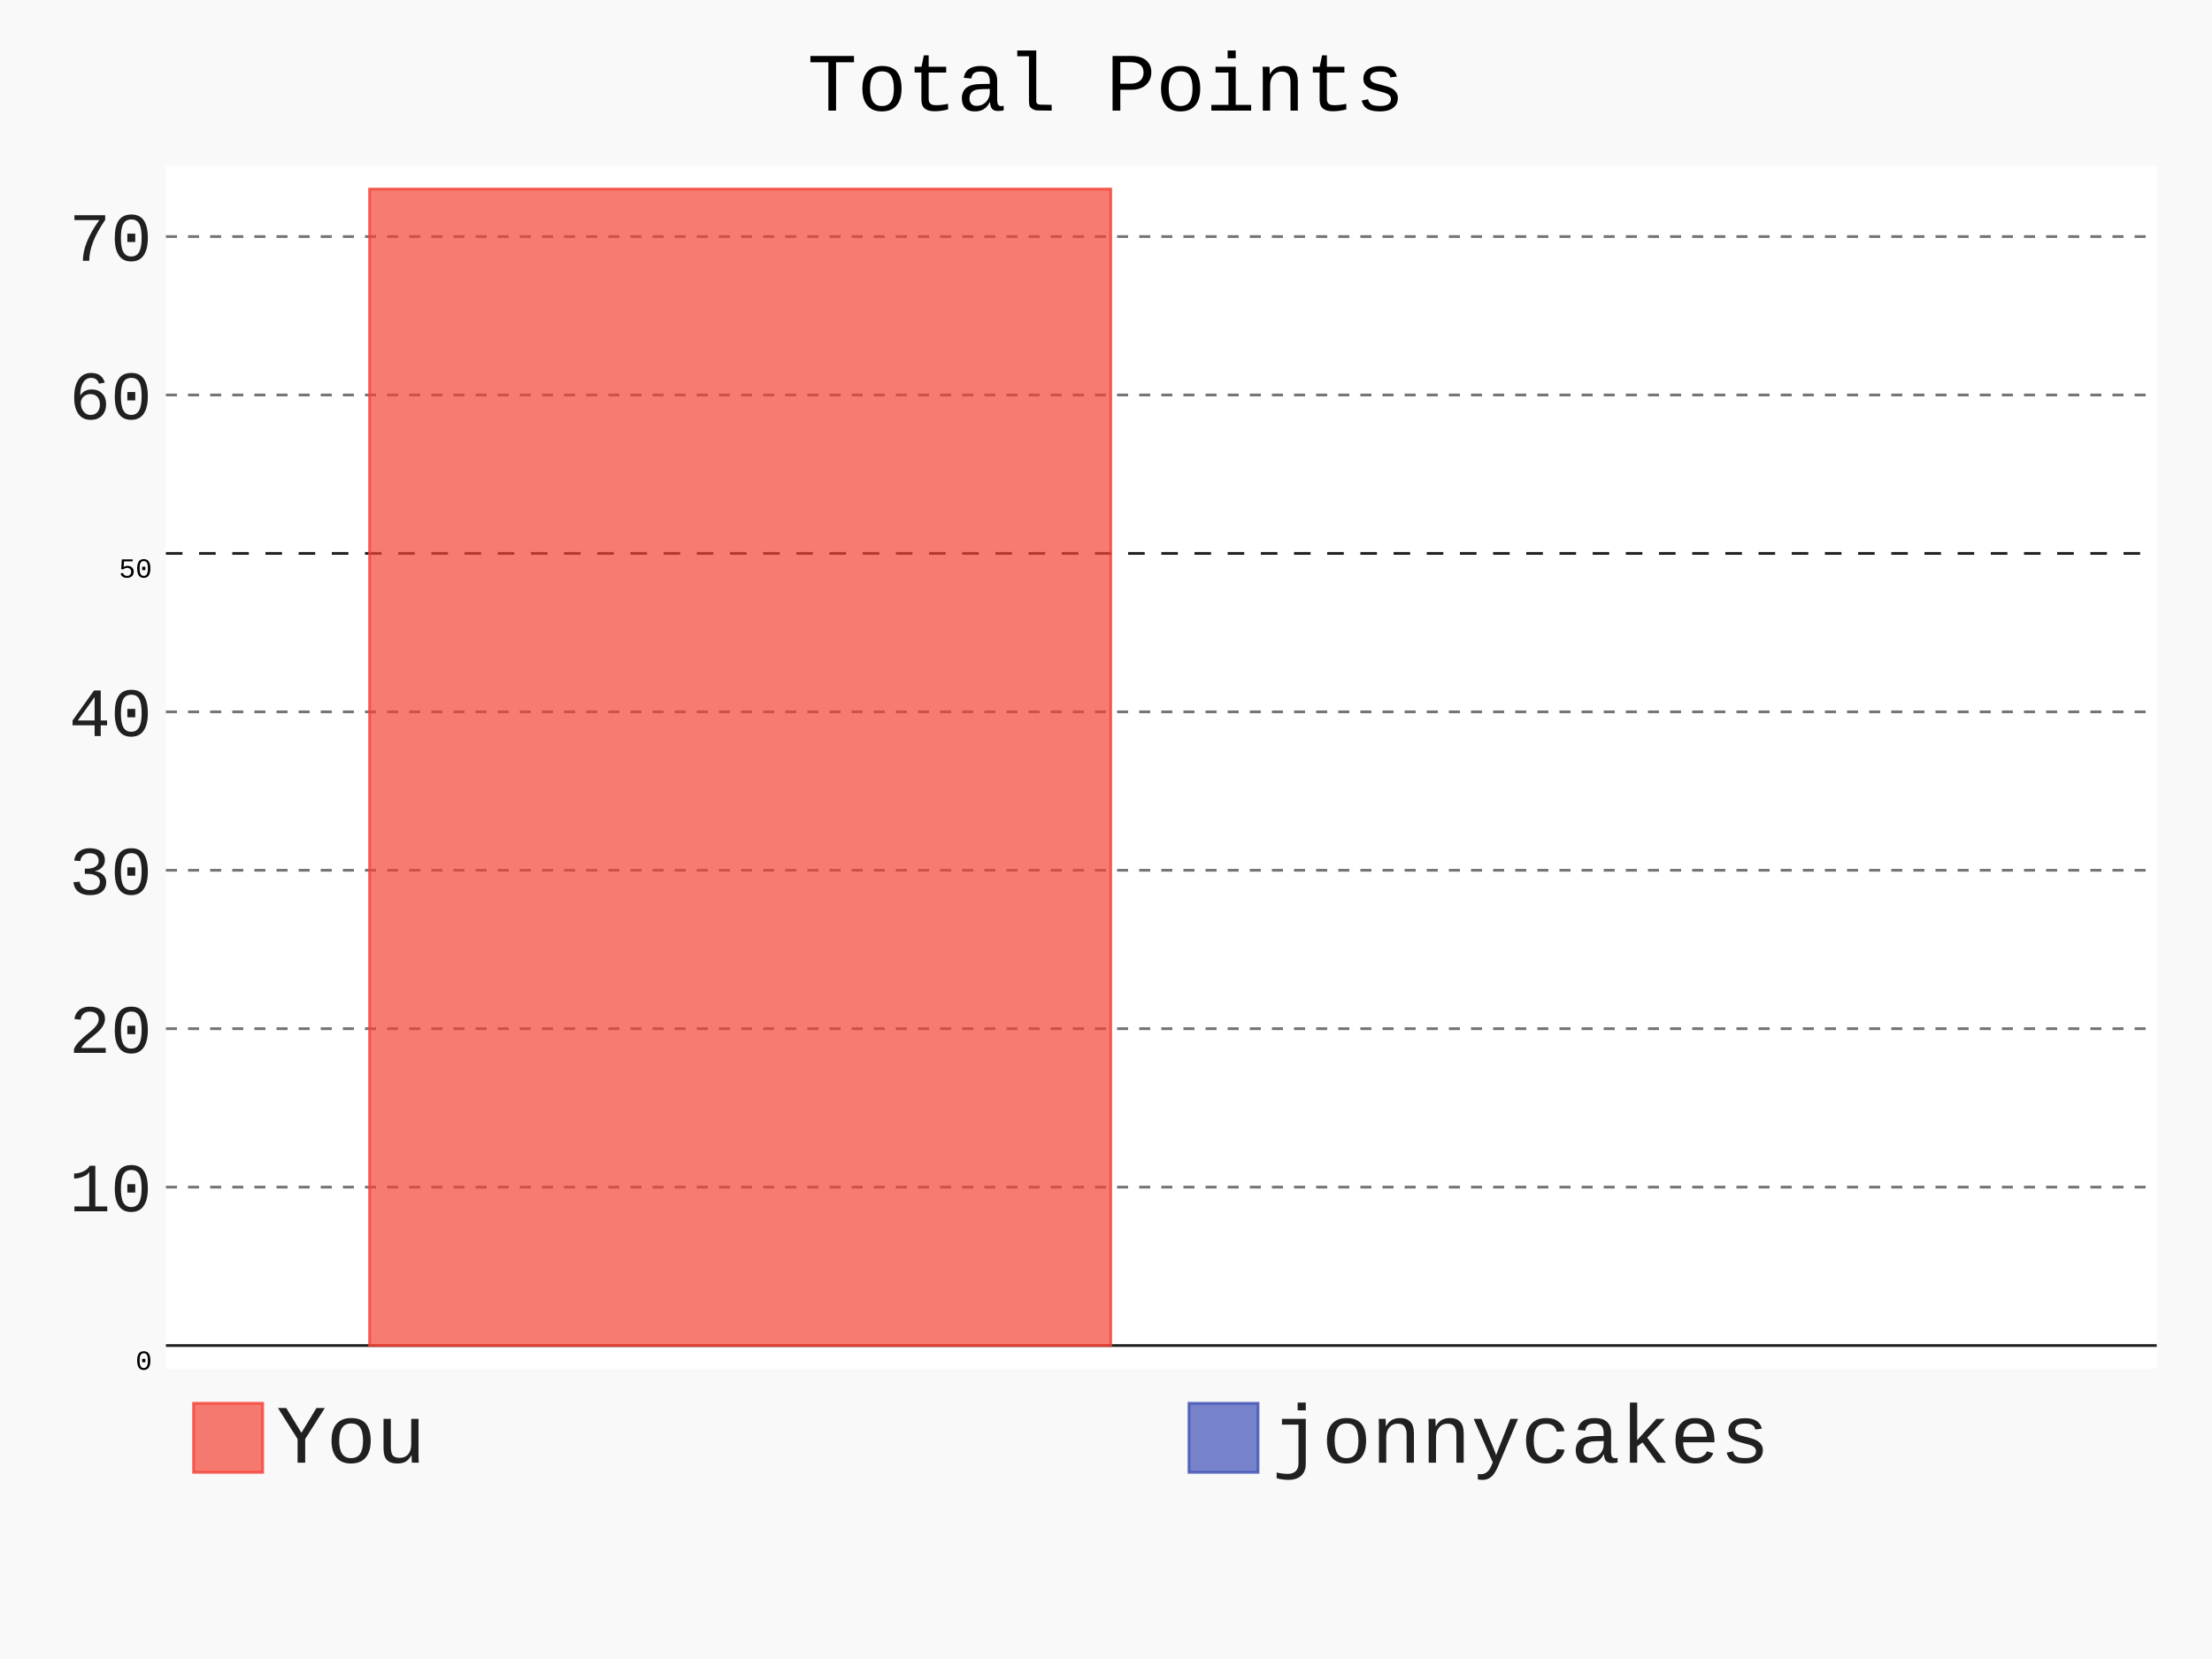
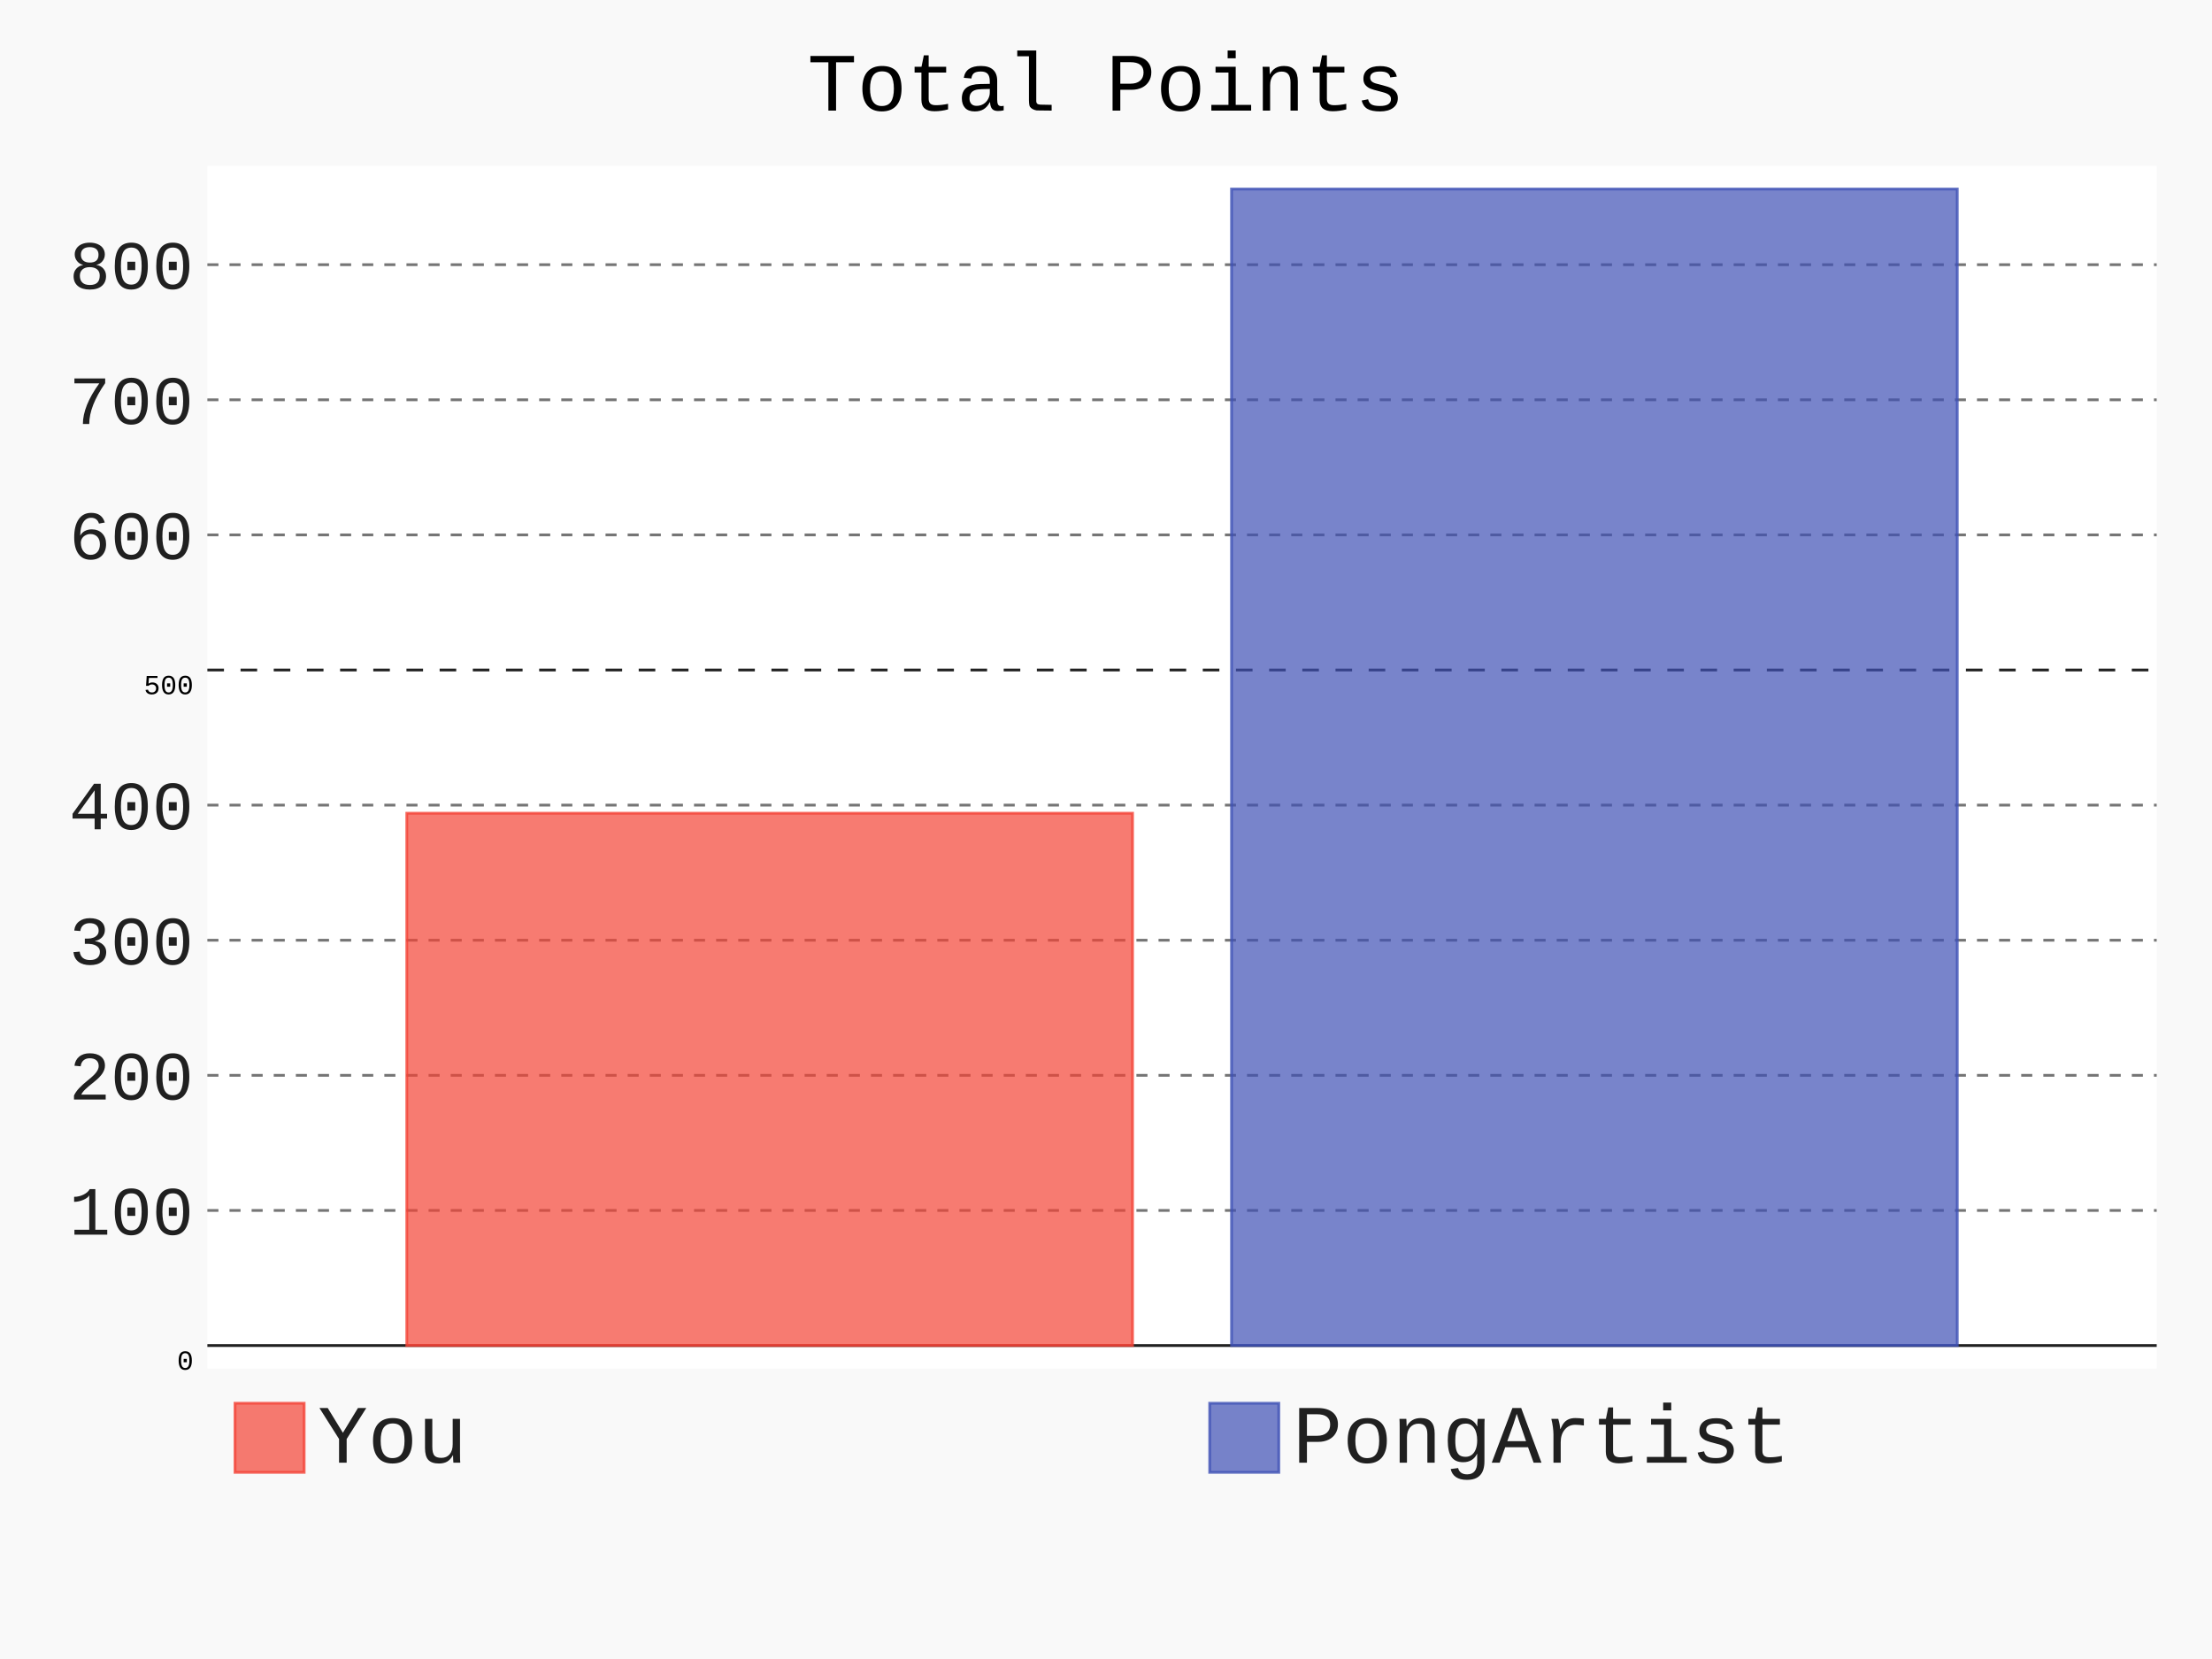
- <svg xmlns="http://www.w3.org/2000/svg" class="pygal-chart" id="chart-3b7dfda9-7ef5-42ba-ba95-50fb014be3fe" viewBox="0 0 800 600">
+ <svg xmlns="http://www.w3.org/2000/svg" class="pygal-chart" id="chart-a684c2ec-e7c8-4224-b3d2-ac9440ab75fc" viewBox="0 0 800 600">
  <defs>
-     <style type="text/css">#chart-3b7dfda9-7ef5-42ba-ba95-50fb014be3fe{-webkit-user-select:none;-webkit-font-smoothing:antialiased;font-family:Consolas,"Liberation Mono",Menlo,Courier,monospace}#chart-3b7dfda9-7ef5-42ba-ba95-50fb014be3fe .title{font-family:Consolas,"Liberation Mono",Menlo,Courier,monospace;font-size:30px}#chart-3b7dfda9-7ef5-42ba-ba95-50fb014be3fe .legends .legend text{font-family:Consolas,"Liberation Mono",Menlo,Courier,monospace;font-size:30px}#chart-3b7dfda9-7ef5-42ba-ba95-50fb014be3fe .axis text{font-family:Consolas,"Liberation Mono",Menlo,Courier,monospace;font-size:25px}#chart-3b7dfda9-7ef5-42ba-ba95-50fb014be3fe .axis text.major{font-family:Consolas,"Liberation Mono",Menlo,Courier,monospace;font-size:10px}#chart-3b7dfda9-7ef5-42ba-ba95-50fb014be3fe .text-overlay text.value{font-family:Consolas,"Liberation Mono",Menlo,Courier,monospace;font-size:16px}#chart-3b7dfda9-7ef5-42ba-ba95-50fb014be3fe .text-overlay text.label{font-family:Consolas,"Liberation Mono",Menlo,Courier,monospace;font-size:10px}#chart-3b7dfda9-7ef5-42ba-ba95-50fb014be3fe .tooltip{font-family:Consolas,"Liberation Mono",Menlo,Courier,monospace;font-size:30px}#chart-3b7dfda9-7ef5-42ba-ba95-50fb014be3fe text.no_data{font-family:Consolas,"Liberation Mono",Menlo,Courier,monospace;font-size:64px}
- #chart-3b7dfda9-7ef5-42ba-ba95-50fb014be3fe{background-color:rgba(249,249,249,1)}#chart-3b7dfda9-7ef5-42ba-ba95-50fb014be3fe path,#chart-3b7dfda9-7ef5-42ba-ba95-50fb014be3fe line,#chart-3b7dfda9-7ef5-42ba-ba95-50fb014be3fe rect,#chart-3b7dfda9-7ef5-42ba-ba95-50fb014be3fe circle{-webkit-transition:150ms;-moz-transition:150ms;transition:150ms}#chart-3b7dfda9-7ef5-42ba-ba95-50fb014be3fe .graph &gt; .background{fill:rgba(249,249,249,1)}#chart-3b7dfda9-7ef5-42ba-ba95-50fb014be3fe .plot &gt; .background{fill:rgba(255,255,255,1)}#chart-3b7dfda9-7ef5-42ba-ba95-50fb014be3fe .graph{fill:rgba(0,0,0,.87)}#chart-3b7dfda9-7ef5-42ba-ba95-50fb014be3fe text.no_data{fill:rgba(0,0,0,1)}#chart-3b7dfda9-7ef5-42ba-ba95-50fb014be3fe .title{fill:rgba(0,0,0,1)}#chart-3b7dfda9-7ef5-42ba-ba95-50fb014be3fe .legends .legend text{fill:rgba(0,0,0,.87)}#chart-3b7dfda9-7ef5-42ba-ba95-50fb014be3fe .legends .legend:hover text{fill:rgba(0,0,0,1)}#chart-3b7dfda9-7ef5-42ba-ba95-50fb014be3fe .axis .line{stroke:rgba(0,0,0,1)}#chart-3b7dfda9-7ef5-42ba-ba95-50fb014be3fe .axis .guide.line{stroke:rgba(0,0,0,.54)}#chart-3b7dfda9-7ef5-42ba-ba95-50fb014be3fe .axis .major.line{stroke:rgba(0,0,0,.87)}#chart-3b7dfda9-7ef5-42ba-ba95-50fb014be3fe .axis text.major{fill:rgba(0,0,0,1)}#chart-3b7dfda9-7ef5-42ba-ba95-50fb014be3fe .axis.y .guides:hover .guide.line,#chart-3b7dfda9-7ef5-42ba-ba95-50fb014be3fe .line-graph .axis.x .guides:hover .guide.line,#chart-3b7dfda9-7ef5-42ba-ba95-50fb014be3fe .stackedline-graph .axis.x .guides:hover .guide.line,#chart-3b7dfda9-7ef5-42ba-ba95-50fb014be3fe .xy-graph .axis.x .guides:hover .guide.line{stroke:rgba(0,0,0,1)}#chart-3b7dfda9-7ef5-42ba-ba95-50fb014be3fe .axis .guides:hover text{fill:rgba(0,0,0,1)}#chart-3b7dfda9-7ef5-42ba-ba95-50fb014be3fe .reactive{fill-opacity:.7;stroke-opacity:.8}#chart-3b7dfda9-7ef5-42ba-ba95-50fb014be3fe .ci{stroke:rgba(0,0,0,.87)}#chart-3b7dfda9-7ef5-42ba-ba95-50fb014be3fe .reactive.active,#chart-3b7dfda9-7ef5-42ba-ba95-50fb014be3fe .active .reactive{fill-opacity:.8;stroke-opacity:.9;stroke-width:4}#chart-3b7dfda9-7ef5-42ba-ba95-50fb014be3fe .ci .reactive.active{stroke-width:1.5}#chart-3b7dfda9-7ef5-42ba-ba95-50fb014be3fe .series text{fill:rgba(0,0,0,1)}#chart-3b7dfda9-7ef5-42ba-ba95-50fb014be3fe .tooltip rect{fill:rgba(255,255,255,1);stroke:rgba(0,0,0,1);-webkit-transition:opacity 150ms;-moz-transition:opacity 150ms;transition:opacity 150ms}#chart-3b7dfda9-7ef5-42ba-ba95-50fb014be3fe .tooltip .label{fill:rgba(0,0,0,.87)}#chart-3b7dfda9-7ef5-42ba-ba95-50fb014be3fe .tooltip .label{fill:rgba(0,0,0,.87)}#chart-3b7dfda9-7ef5-42ba-ba95-50fb014be3fe .tooltip .legend{font-size:.8em;fill:rgba(0,0,0,.54)}#chart-3b7dfda9-7ef5-42ba-ba95-50fb014be3fe .tooltip .x_label{font-size:.6em;fill:rgba(0,0,0,1)}#chart-3b7dfda9-7ef5-42ba-ba95-50fb014be3fe .tooltip .xlink{font-size:.5em;text-decoration:underline}#chart-3b7dfda9-7ef5-42ba-ba95-50fb014be3fe .tooltip .value{font-size:1.5em}#chart-3b7dfda9-7ef5-42ba-ba95-50fb014be3fe .bound{font-size:.5em}#chart-3b7dfda9-7ef5-42ba-ba95-50fb014be3fe .max-value{font-size:.75em;fill:rgba(0,0,0,.54)}#chart-3b7dfda9-7ef5-42ba-ba95-50fb014be3fe .map-element{fill:rgba(255,255,255,1);stroke:rgba(0,0,0,.54) !important}#chart-3b7dfda9-7ef5-42ba-ba95-50fb014be3fe .map-element .reactive{fill-opacity:inherit;stroke-opacity:inherit}#chart-3b7dfda9-7ef5-42ba-ba95-50fb014be3fe .color-0,#chart-3b7dfda9-7ef5-42ba-ba95-50fb014be3fe .color-0 a:visited{stroke:#F44336;fill:#F44336}#chart-3b7dfda9-7ef5-42ba-ba95-50fb014be3fe .color-1,#chart-3b7dfda9-7ef5-42ba-ba95-50fb014be3fe .color-1 a:visited{stroke:#3F51B5;fill:#3F51B5}#chart-3b7dfda9-7ef5-42ba-ba95-50fb014be3fe .text-overlay .color-0 text{fill:black}#chart-3b7dfda9-7ef5-42ba-ba95-50fb014be3fe .text-overlay .color-1 text{fill:black}
- #chart-3b7dfda9-7ef5-42ba-ba95-50fb014be3fe text.no_data{text-anchor:middle}#chart-3b7dfda9-7ef5-42ba-ba95-50fb014be3fe .guide.line{fill:none}#chart-3b7dfda9-7ef5-42ba-ba95-50fb014be3fe .centered{text-anchor:middle}#chart-3b7dfda9-7ef5-42ba-ba95-50fb014be3fe .title{text-anchor:middle}#chart-3b7dfda9-7ef5-42ba-ba95-50fb014be3fe .legends .legend text{fill-opacity:1}#chart-3b7dfda9-7ef5-42ba-ba95-50fb014be3fe .axis.x text{text-anchor:middle}#chart-3b7dfda9-7ef5-42ba-ba95-50fb014be3fe .axis.x:not(.web) text[transform]{text-anchor:start}#chart-3b7dfda9-7ef5-42ba-ba95-50fb014be3fe .axis.x:not(.web) text[transform].backwards{text-anchor:end}#chart-3b7dfda9-7ef5-42ba-ba95-50fb014be3fe .axis.y text{text-anchor:end}#chart-3b7dfda9-7ef5-42ba-ba95-50fb014be3fe .axis.y text[transform].backwards{text-anchor:start}#chart-3b7dfda9-7ef5-42ba-ba95-50fb014be3fe .axis.y2 text{text-anchor:start}#chart-3b7dfda9-7ef5-42ba-ba95-50fb014be3fe .axis.y2 text[transform].backwards{text-anchor:end}#chart-3b7dfda9-7ef5-42ba-ba95-50fb014be3fe .axis .guide.line{stroke-dasharray:4,4}#chart-3b7dfda9-7ef5-42ba-ba95-50fb014be3fe .axis .major.guide.line{stroke-dasharray:6,6}#chart-3b7dfda9-7ef5-42ba-ba95-50fb014be3fe .horizontal .axis.y .guide.line,#chart-3b7dfda9-7ef5-42ba-ba95-50fb014be3fe .horizontal .axis.y2 .guide.line,#chart-3b7dfda9-7ef5-42ba-ba95-50fb014be3fe .vertical .axis.x .guide.line{opacity:0}#chart-3b7dfda9-7ef5-42ba-ba95-50fb014be3fe .horizontal .axis.always_show .guide.line,#chart-3b7dfda9-7ef5-42ba-ba95-50fb014be3fe .vertical .axis.always_show .guide.line{opacity:1 !important}#chart-3b7dfda9-7ef5-42ba-ba95-50fb014be3fe .axis.y .guides:hover .guide.line,#chart-3b7dfda9-7ef5-42ba-ba95-50fb014be3fe .axis.y2 .guides:hover .guide.line,#chart-3b7dfda9-7ef5-42ba-ba95-50fb014be3fe .axis.x .guides:hover .guide.line{opacity:1}#chart-3b7dfda9-7ef5-42ba-ba95-50fb014be3fe .axis .guides:hover text{opacity:1}#chart-3b7dfda9-7ef5-42ba-ba95-50fb014be3fe .nofill{fill:none}#chart-3b7dfda9-7ef5-42ba-ba95-50fb014be3fe .subtle-fill{fill-opacity:.2}#chart-3b7dfda9-7ef5-42ba-ba95-50fb014be3fe .dot{stroke-width:1px;fill-opacity:1}#chart-3b7dfda9-7ef5-42ba-ba95-50fb014be3fe .dot.active{stroke-width:5px}#chart-3b7dfda9-7ef5-42ba-ba95-50fb014be3fe .dot.negative{fill:transparent}#chart-3b7dfda9-7ef5-42ba-ba95-50fb014be3fe text,#chart-3b7dfda9-7ef5-42ba-ba95-50fb014be3fe tspan{stroke:none !important}#chart-3b7dfda9-7ef5-42ba-ba95-50fb014be3fe .series text.active{opacity:1}#chart-3b7dfda9-7ef5-42ba-ba95-50fb014be3fe .tooltip rect{fill-opacity:.95;stroke-width:.5}#chart-3b7dfda9-7ef5-42ba-ba95-50fb014be3fe .tooltip text{fill-opacity:1}#chart-3b7dfda9-7ef5-42ba-ba95-50fb014be3fe .showable{visibility:hidden}#chart-3b7dfda9-7ef5-42ba-ba95-50fb014be3fe .showable.shown{visibility:visible}#chart-3b7dfda9-7ef5-42ba-ba95-50fb014be3fe .gauge-background{fill:rgba(229,229,229,1);stroke:none}#chart-3b7dfda9-7ef5-42ba-ba95-50fb014be3fe .bg-lines{stroke:rgba(249,249,249,1);stroke-width:2px}</style>
+     <style type="text/css">#chart-a684c2ec-e7c8-4224-b3d2-ac9440ab75fc{-webkit-user-select:none;-webkit-font-smoothing:antialiased;font-family:Consolas,"Liberation Mono",Menlo,Courier,monospace}#chart-a684c2ec-e7c8-4224-b3d2-ac9440ab75fc .title{font-family:Consolas,"Liberation Mono",Menlo,Courier,monospace;font-size:30px}#chart-a684c2ec-e7c8-4224-b3d2-ac9440ab75fc .legends .legend text{font-family:Consolas,"Liberation Mono",Menlo,Courier,monospace;font-size:30px}#chart-a684c2ec-e7c8-4224-b3d2-ac9440ab75fc .axis text{font-family:Consolas,"Liberation Mono",Menlo,Courier,monospace;font-size:25px}#chart-a684c2ec-e7c8-4224-b3d2-ac9440ab75fc .axis text.major{font-family:Consolas,"Liberation Mono",Menlo,Courier,monospace;font-size:10px}#chart-a684c2ec-e7c8-4224-b3d2-ac9440ab75fc .text-overlay text.value{font-family:Consolas,"Liberation Mono",Menlo,Courier,monospace;font-size:16px}#chart-a684c2ec-e7c8-4224-b3d2-ac9440ab75fc .text-overlay text.label{font-family:Consolas,"Liberation Mono",Menlo,Courier,monospace;font-size:10px}#chart-a684c2ec-e7c8-4224-b3d2-ac9440ab75fc .tooltip{font-family:Consolas,"Liberation Mono",Menlo,Courier,monospace;font-size:30px}#chart-a684c2ec-e7c8-4224-b3d2-ac9440ab75fc text.no_data{font-family:Consolas,"Liberation Mono",Menlo,Courier,monospace;font-size:64px}
+ #chart-a684c2ec-e7c8-4224-b3d2-ac9440ab75fc{background-color:rgba(249,249,249,1)}#chart-a684c2ec-e7c8-4224-b3d2-ac9440ab75fc path,#chart-a684c2ec-e7c8-4224-b3d2-ac9440ab75fc line,#chart-a684c2ec-e7c8-4224-b3d2-ac9440ab75fc rect,#chart-a684c2ec-e7c8-4224-b3d2-ac9440ab75fc circle{-webkit-transition:150ms;-moz-transition:150ms;transition:150ms}#chart-a684c2ec-e7c8-4224-b3d2-ac9440ab75fc .graph &gt; .background{fill:rgba(249,249,249,1)}#chart-a684c2ec-e7c8-4224-b3d2-ac9440ab75fc .plot &gt; .background{fill:rgba(255,255,255,1)}#chart-a684c2ec-e7c8-4224-b3d2-ac9440ab75fc .graph{fill:rgba(0,0,0,.87)}#chart-a684c2ec-e7c8-4224-b3d2-ac9440ab75fc text.no_data{fill:rgba(0,0,0,1)}#chart-a684c2ec-e7c8-4224-b3d2-ac9440ab75fc .title{fill:rgba(0,0,0,1)}#chart-a684c2ec-e7c8-4224-b3d2-ac9440ab75fc .legends .legend text{fill:rgba(0,0,0,.87)}#chart-a684c2ec-e7c8-4224-b3d2-ac9440ab75fc .legends .legend:hover text{fill:rgba(0,0,0,1)}#chart-a684c2ec-e7c8-4224-b3d2-ac9440ab75fc .axis .line{stroke:rgba(0,0,0,1)}#chart-a684c2ec-e7c8-4224-b3d2-ac9440ab75fc .axis .guide.line{stroke:rgba(0,0,0,.54)}#chart-a684c2ec-e7c8-4224-b3d2-ac9440ab75fc .axis .major.line{stroke:rgba(0,0,0,.87)}#chart-a684c2ec-e7c8-4224-b3d2-ac9440ab75fc .axis text.major{fill:rgba(0,0,0,1)}#chart-a684c2ec-e7c8-4224-b3d2-ac9440ab75fc .axis.y .guides:hover .guide.line,#chart-a684c2ec-e7c8-4224-b3d2-ac9440ab75fc .line-graph .axis.x .guides:hover .guide.line,#chart-a684c2ec-e7c8-4224-b3d2-ac9440ab75fc .stackedline-graph .axis.x .guides:hover .guide.line,#chart-a684c2ec-e7c8-4224-b3d2-ac9440ab75fc .xy-graph .axis.x .guides:hover .guide.line{stroke:rgba(0,0,0,1)}#chart-a684c2ec-e7c8-4224-b3d2-ac9440ab75fc .axis .guides:hover text{fill:rgba(0,0,0,1)}#chart-a684c2ec-e7c8-4224-b3d2-ac9440ab75fc .reactive{fill-opacity:.7;stroke-opacity:.8}#chart-a684c2ec-e7c8-4224-b3d2-ac9440ab75fc .ci{stroke:rgba(0,0,0,.87)}#chart-a684c2ec-e7c8-4224-b3d2-ac9440ab75fc .reactive.active,#chart-a684c2ec-e7c8-4224-b3d2-ac9440ab75fc .active .reactive{fill-opacity:.8;stroke-opacity:.9;stroke-width:4}#chart-a684c2ec-e7c8-4224-b3d2-ac9440ab75fc .ci .reactive.active{stroke-width:1.5}#chart-a684c2ec-e7c8-4224-b3d2-ac9440ab75fc .series text{fill:rgba(0,0,0,1)}#chart-a684c2ec-e7c8-4224-b3d2-ac9440ab75fc .tooltip rect{fill:rgba(255,255,255,1);stroke:rgba(0,0,0,1);-webkit-transition:opacity 150ms;-moz-transition:opacity 150ms;transition:opacity 150ms}#chart-a684c2ec-e7c8-4224-b3d2-ac9440ab75fc .tooltip .label{fill:rgba(0,0,0,.87)}#chart-a684c2ec-e7c8-4224-b3d2-ac9440ab75fc .tooltip .label{fill:rgba(0,0,0,.87)}#chart-a684c2ec-e7c8-4224-b3d2-ac9440ab75fc .tooltip .legend{font-size:.8em;fill:rgba(0,0,0,.54)}#chart-a684c2ec-e7c8-4224-b3d2-ac9440ab75fc .tooltip .x_label{font-size:.6em;fill:rgba(0,0,0,1)}#chart-a684c2ec-e7c8-4224-b3d2-ac9440ab75fc .tooltip .xlink{font-size:.5em;text-decoration:underline}#chart-a684c2ec-e7c8-4224-b3d2-ac9440ab75fc .tooltip .value{font-size:1.5em}#chart-a684c2ec-e7c8-4224-b3d2-ac9440ab75fc .bound{font-size:.5em}#chart-a684c2ec-e7c8-4224-b3d2-ac9440ab75fc .max-value{font-size:.75em;fill:rgba(0,0,0,.54)}#chart-a684c2ec-e7c8-4224-b3d2-ac9440ab75fc .map-element{fill:rgba(255,255,255,1);stroke:rgba(0,0,0,.54) !important}#chart-a684c2ec-e7c8-4224-b3d2-ac9440ab75fc .map-element .reactive{fill-opacity:inherit;stroke-opacity:inherit}#chart-a684c2ec-e7c8-4224-b3d2-ac9440ab75fc .color-0,#chart-a684c2ec-e7c8-4224-b3d2-ac9440ab75fc .color-0 a:visited{stroke:#F44336;fill:#F44336}#chart-a684c2ec-e7c8-4224-b3d2-ac9440ab75fc .color-1,#chart-a684c2ec-e7c8-4224-b3d2-ac9440ab75fc .color-1 a:visited{stroke:#3F51B5;fill:#3F51B5}#chart-a684c2ec-e7c8-4224-b3d2-ac9440ab75fc .text-overlay .color-0 text{fill:black}#chart-a684c2ec-e7c8-4224-b3d2-ac9440ab75fc .text-overlay .color-1 text{fill:black}
+ #chart-a684c2ec-e7c8-4224-b3d2-ac9440ab75fc text.no_data{text-anchor:middle}#chart-a684c2ec-e7c8-4224-b3d2-ac9440ab75fc .guide.line{fill:none}#chart-a684c2ec-e7c8-4224-b3d2-ac9440ab75fc .centered{text-anchor:middle}#chart-a684c2ec-e7c8-4224-b3d2-ac9440ab75fc .title{text-anchor:middle}#chart-a684c2ec-e7c8-4224-b3d2-ac9440ab75fc .legends .legend text{fill-opacity:1}#chart-a684c2ec-e7c8-4224-b3d2-ac9440ab75fc .axis.x text{text-anchor:middle}#chart-a684c2ec-e7c8-4224-b3d2-ac9440ab75fc .axis.x:not(.web) text[transform]{text-anchor:start}#chart-a684c2ec-e7c8-4224-b3d2-ac9440ab75fc .axis.x:not(.web) text[transform].backwards{text-anchor:end}#chart-a684c2ec-e7c8-4224-b3d2-ac9440ab75fc .axis.y text{text-anchor:end}#chart-a684c2ec-e7c8-4224-b3d2-ac9440ab75fc .axis.y text[transform].backwards{text-anchor:start}#chart-a684c2ec-e7c8-4224-b3d2-ac9440ab75fc .axis.y2 text{text-anchor:start}#chart-a684c2ec-e7c8-4224-b3d2-ac9440ab75fc .axis.y2 text[transform].backwards{text-anchor:end}#chart-a684c2ec-e7c8-4224-b3d2-ac9440ab75fc .axis .guide.line{stroke-dasharray:4,4}#chart-a684c2ec-e7c8-4224-b3d2-ac9440ab75fc .axis .major.guide.line{stroke-dasharray:6,6}#chart-a684c2ec-e7c8-4224-b3d2-ac9440ab75fc .horizontal .axis.y .guide.line,#chart-a684c2ec-e7c8-4224-b3d2-ac9440ab75fc .horizontal .axis.y2 .guide.line,#chart-a684c2ec-e7c8-4224-b3d2-ac9440ab75fc .vertical .axis.x .guide.line{opacity:0}#chart-a684c2ec-e7c8-4224-b3d2-ac9440ab75fc .horizontal .axis.always_show .guide.line,#chart-a684c2ec-e7c8-4224-b3d2-ac9440ab75fc .vertical .axis.always_show .guide.line{opacity:1 !important}#chart-a684c2ec-e7c8-4224-b3d2-ac9440ab75fc .axis.y .guides:hover .guide.line,#chart-a684c2ec-e7c8-4224-b3d2-ac9440ab75fc .axis.y2 .guides:hover .guide.line,#chart-a684c2ec-e7c8-4224-b3d2-ac9440ab75fc .axis.x .guides:hover .guide.line{opacity:1}#chart-a684c2ec-e7c8-4224-b3d2-ac9440ab75fc .axis .guides:hover text{opacity:1}#chart-a684c2ec-e7c8-4224-b3d2-ac9440ab75fc .nofill{fill:none}#chart-a684c2ec-e7c8-4224-b3d2-ac9440ab75fc .subtle-fill{fill-opacity:.2}#chart-a684c2ec-e7c8-4224-b3d2-ac9440ab75fc .dot{stroke-width:1px;fill-opacity:1}#chart-a684c2ec-e7c8-4224-b3d2-ac9440ab75fc .dot.active{stroke-width:5px}#chart-a684c2ec-e7c8-4224-b3d2-ac9440ab75fc .dot.negative{fill:transparent}#chart-a684c2ec-e7c8-4224-b3d2-ac9440ab75fc text,#chart-a684c2ec-e7c8-4224-b3d2-ac9440ab75fc tspan{stroke:none !important}#chart-a684c2ec-e7c8-4224-b3d2-ac9440ab75fc .series text.active{opacity:1}#chart-a684c2ec-e7c8-4224-b3d2-ac9440ab75fc .tooltip rect{fill-opacity:.95;stroke-width:.5}#chart-a684c2ec-e7c8-4224-b3d2-ac9440ab75fc .tooltip text{fill-opacity:1}#chart-a684c2ec-e7c8-4224-b3d2-ac9440ab75fc .showable{visibility:hidden}#chart-a684c2ec-e7c8-4224-b3d2-ac9440ab75fc .showable.shown{visibility:visible}#chart-a684c2ec-e7c8-4224-b3d2-ac9440ab75fc .gauge-background{fill:rgba(229,229,229,1);stroke:none}#chart-a684c2ec-e7c8-4224-b3d2-ac9440ab75fc .bg-lines{stroke:rgba(249,249,249,1);stroke-width:2px}</style>
  </defs>
  <g class="graph bar-graph vertical">
    <rect class="background" height="600" width="800" x="0" y="0" />
-     <g class="plot" transform="translate(60, 60)">
-       <rect class="background" height="435.0" width="720.0" x="0" y="0" />
+     <g class="plot" transform="translate(75, 60)">
+       <rect class="background" height="435.0" width="705.0" x="0" y="0" />
      <g class="axis y always_show">
        <g class="guides">
-           <path class="axis major line" d="M0 426.635 h720" />
+           <path class="axis major line" d="M0 426.635 h705" />
          <text class="major" x="-5" y="435.385">0</text>
        </g>
        <g class="guides">
-           <path class="guide line" d="M0 369.337 h720" />
-           <text class="" x="-5" y="378.087">10</text>
+           <path class="guide line" d="M0 377.771 h705" />
+           <text class="" x="-5" y="386.521">100</text>
        </g>
        <g class="guides">
-           <path class="guide line" d="M0 312.04 h720" />
-           <text class="" x="-5" y="320.79">20</text>
+           <path class="guide line" d="M0 328.908 h705" />
+           <text class="" x="-5" y="337.658">200</text>
        </g>
        <g class="guides">
-           <path class="guide line" d="M0 254.743 h720" />
-           <text class="" x="-5" y="263.493">30</text>
+           <path class="guide line" d="M0 280.045 h705" />
+           <text class="" x="-5" y="288.795">300</text>
        </g>
        <g class="guides">
-           <path class="guide line" d="M0 197.446 h720" />
-           <text class="" x="-5" y="206.196">40</text>
+           <path class="guide line" d="M0 231.182 h705" />
+           <text class="" x="-5" y="239.932">400</text>
        </g>
        <g class="guides">
-           <path class="major guide line" d="M0 140.149 h720" />
-           <text class="major" x="-5" y="148.899">50</text>
+           <path class="major guide line" d="M0 182.318 h705" />
+           <text class="major" x="-5" y="191.068">500</text>
        </g>
        <g class="guides">
-           <path class="guide line" d="M0 82.852 h720" />
-           <text class="" x="-5" y="91.602">60</text>
+           <path class="guide line" d="M0 133.455 h705" />
+           <text class="" x="-5" y="142.205">600</text>
        </g>
        <g class="guides">
-           <path class="guide line" d="M0 25.555 h720" />
-           <text class="" x="-5" y="34.305">70</text>
+           <path class="guide line" d="M0 84.592 h705" />
+           <text class="" x="-5" y="93.342">700</text>
+         </g>
+         <g class="guides">
+           <path class="guide line" d="M0 35.729 h705" />
+           <text class="" x="-5" y="44.479">800</text>
        </g>
      </g>
      <g class="series serie-0 color-0">
        <g class="bars">
          <g class="bar">
-             <rect class="rect reactive tooltip-trigger" height="418.269" rx="0" ry="0" width="268.062" x="73.662" y="8.365" />
+             <rect class="rect reactive tooltip-trigger" height="192.521" rx="0" ry="0" width="262.477" x="72.127" y="234.113" />
          </g>
        </g>
      </g>
      <g class="series serie-1 color-1">
        <g class="bars">
          <g class="bar">
-             <rect class="rect reactive tooltip-trigger" height="0.0" rx="0" ry="0" width="268.062" x="378.277" y="426.635" />
+             <rect class="rect reactive tooltip-trigger" height="418.269" rx="0" ry="0" width="262.477" x="370.396" y="8.365" />
          </g>
        </g>
      </g>
    </g>
    <g class="titles">
      <text class="title plot_title" x="400.0" y="40">Total Points</text>
    </g>
-     <g class="plot overlay" transform="translate(60, 60)">
+     <g class="plot overlay" transform="translate(75, 60)">
      <g class="series serie-0 color-0" />
      <g class="series serie-1 color-1" />
    </g>
-     <g class="plot text-overlay" transform="translate(60, 60)">
+     <g class="plot text-overlay" transform="translate(75, 60)">
      <g class="series serie-0 color-0" />
      <g class="series serie-1 color-1" />
    </g>
-     <g class="plot tooltip-overlay" transform="translate(60, 60)">
+     <g class="plot tooltip-overlay" transform="translate(75, 60)">
      <g class="tooltip" style="opacity: 0" transform="translate(0 0)">
        <rect class="tooltip-box" height="0" rx="0" ry="0" width="0" />
        <g class="text" />
      </g>
    </g>
-     <g class="legends" transform="translate(70, 505)">
+     <g class="legends" transform="translate(85, 505)">
      <g class="legend reactive activate-serie" id="activate-serie-0">
        <rect class="color-0 reactive" height="25" width="25" x="0.0" y="2.5" />
        <text x="30.0" y="24.0">You</text>
      </g>
      <g class="legend reactive activate-serie" id="activate-serie-1">
-         <rect class="color-1 reactive" height="25" width="25" x="360.0" y="2.5" />
-         <text x="390.0" y="24.0">jonnycakes</text>
+         <rect class="color-1 reactive" height="25" width="25" x="352.5" y="2.5" />
+         <text x="382.5" y="24.0">PongArtist</text>
      </g>
    </g>
  </g>
</svg>
